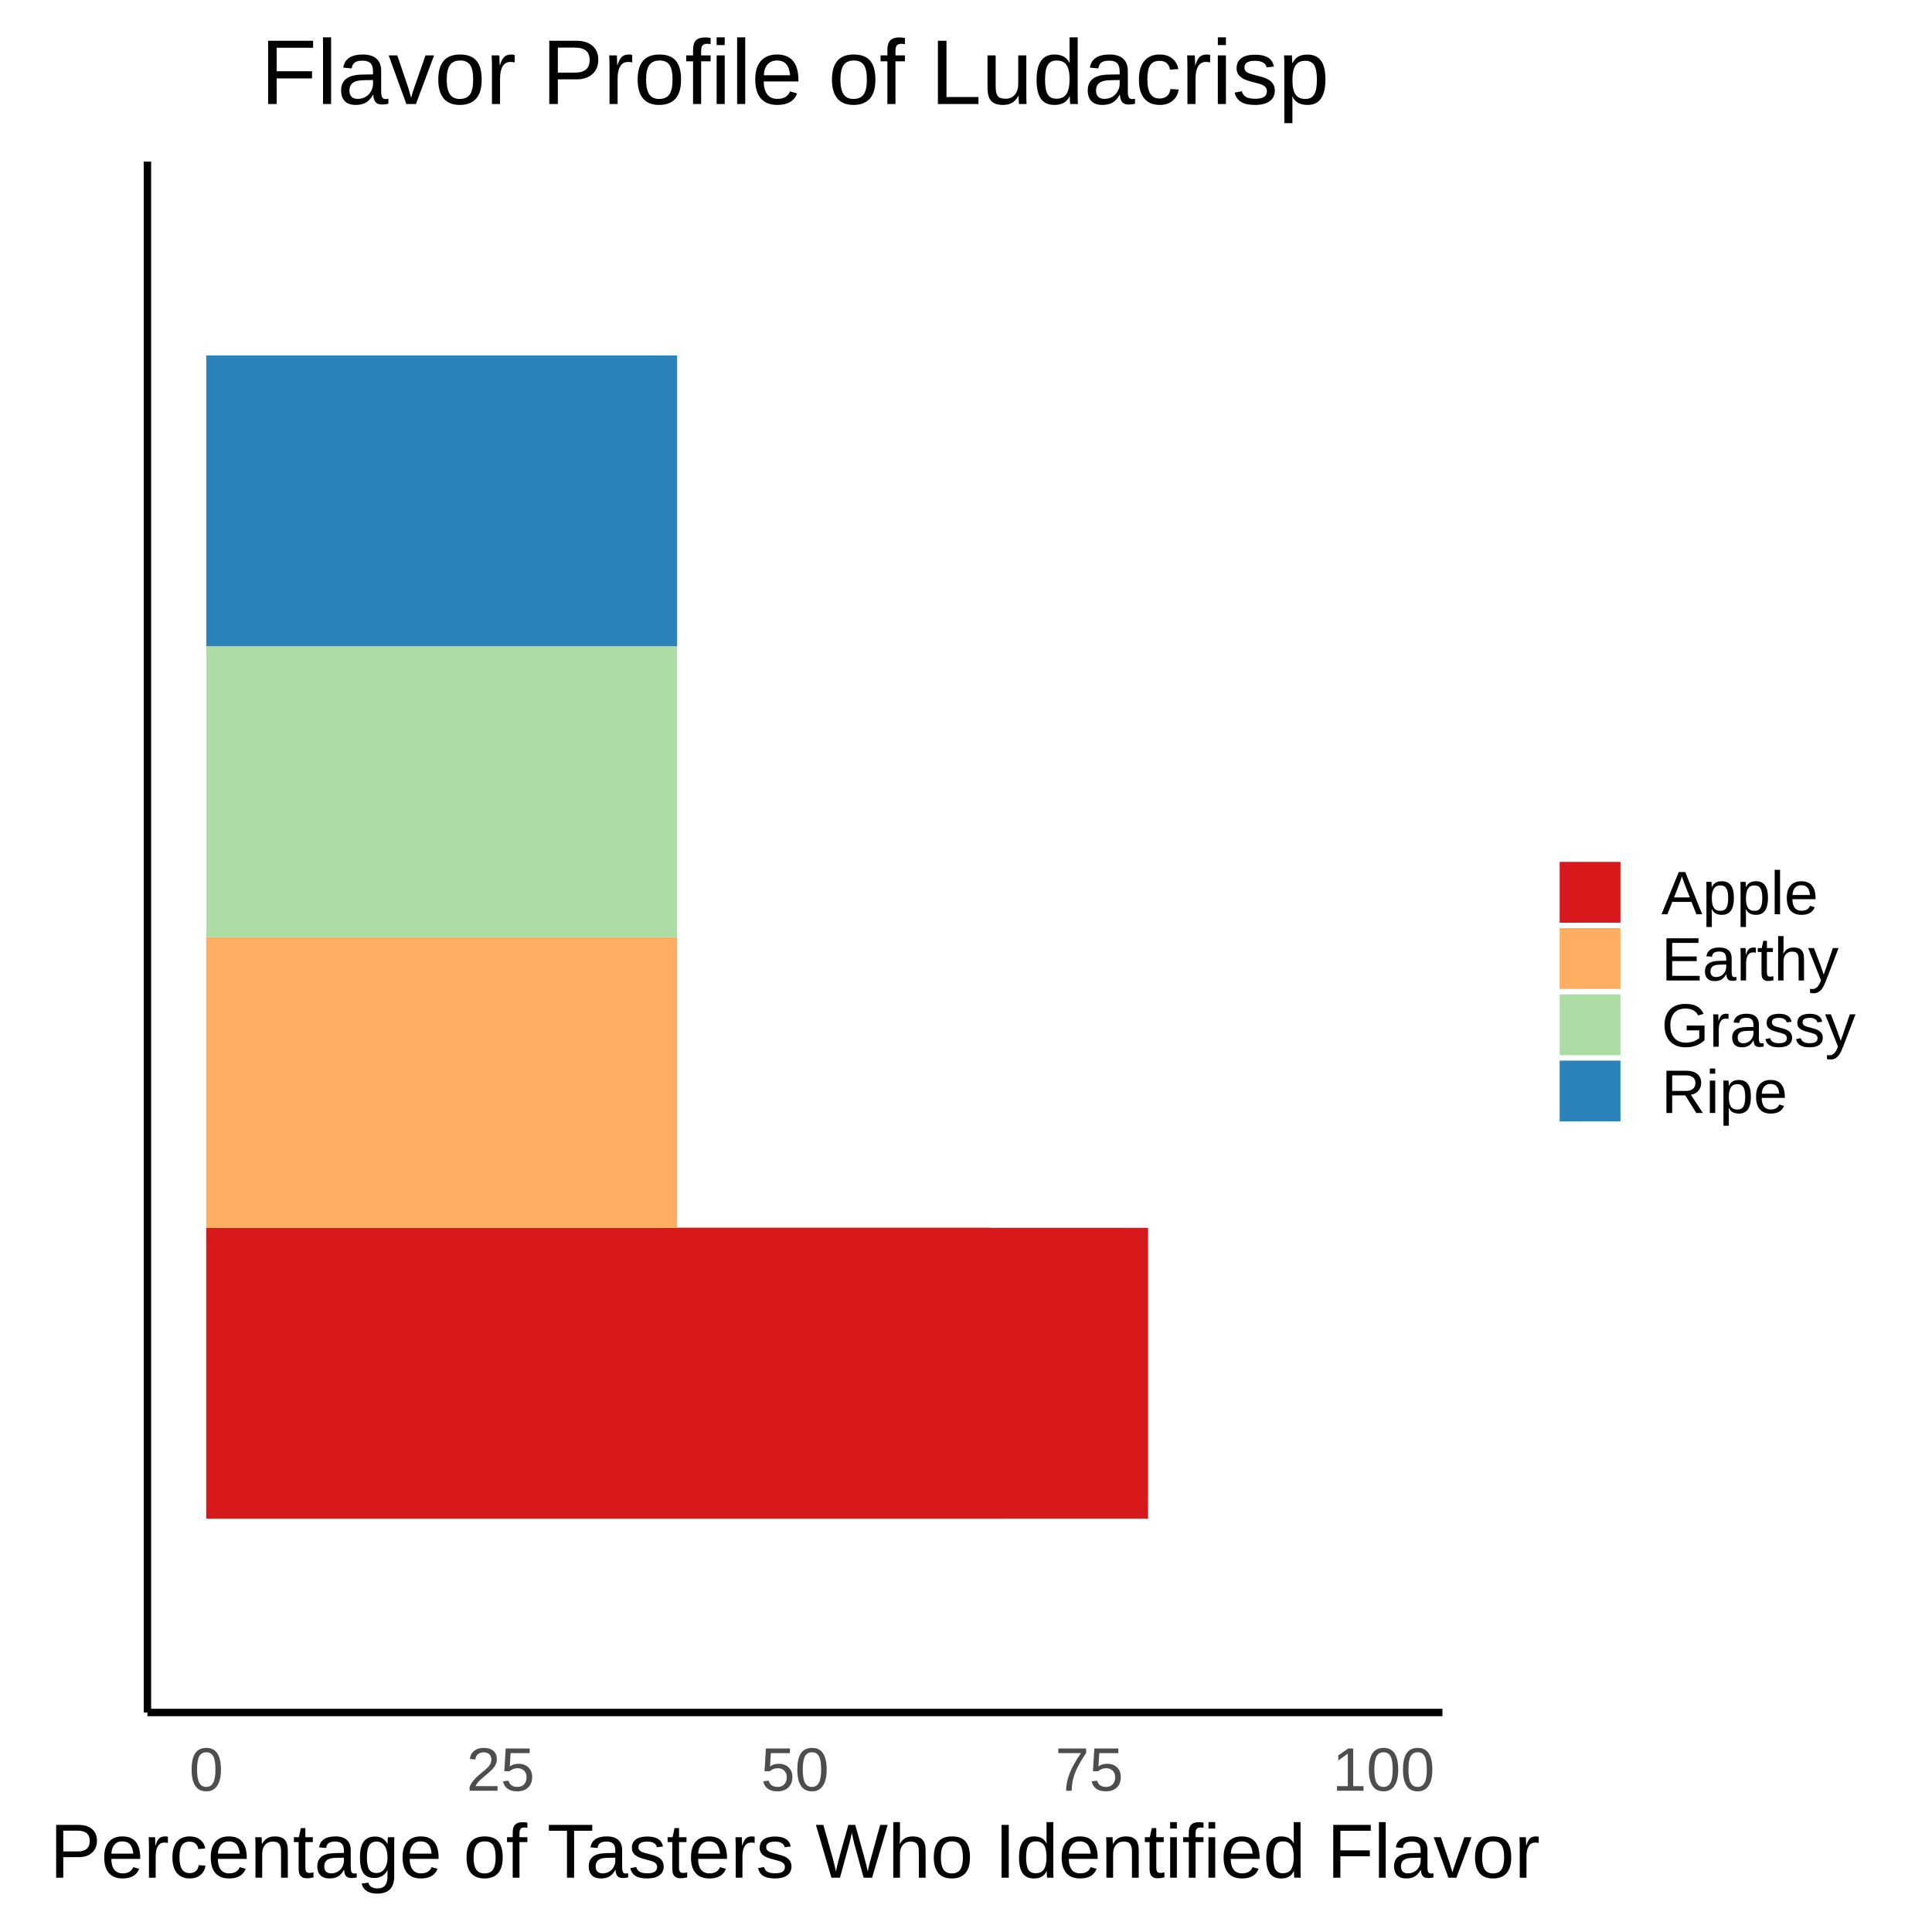
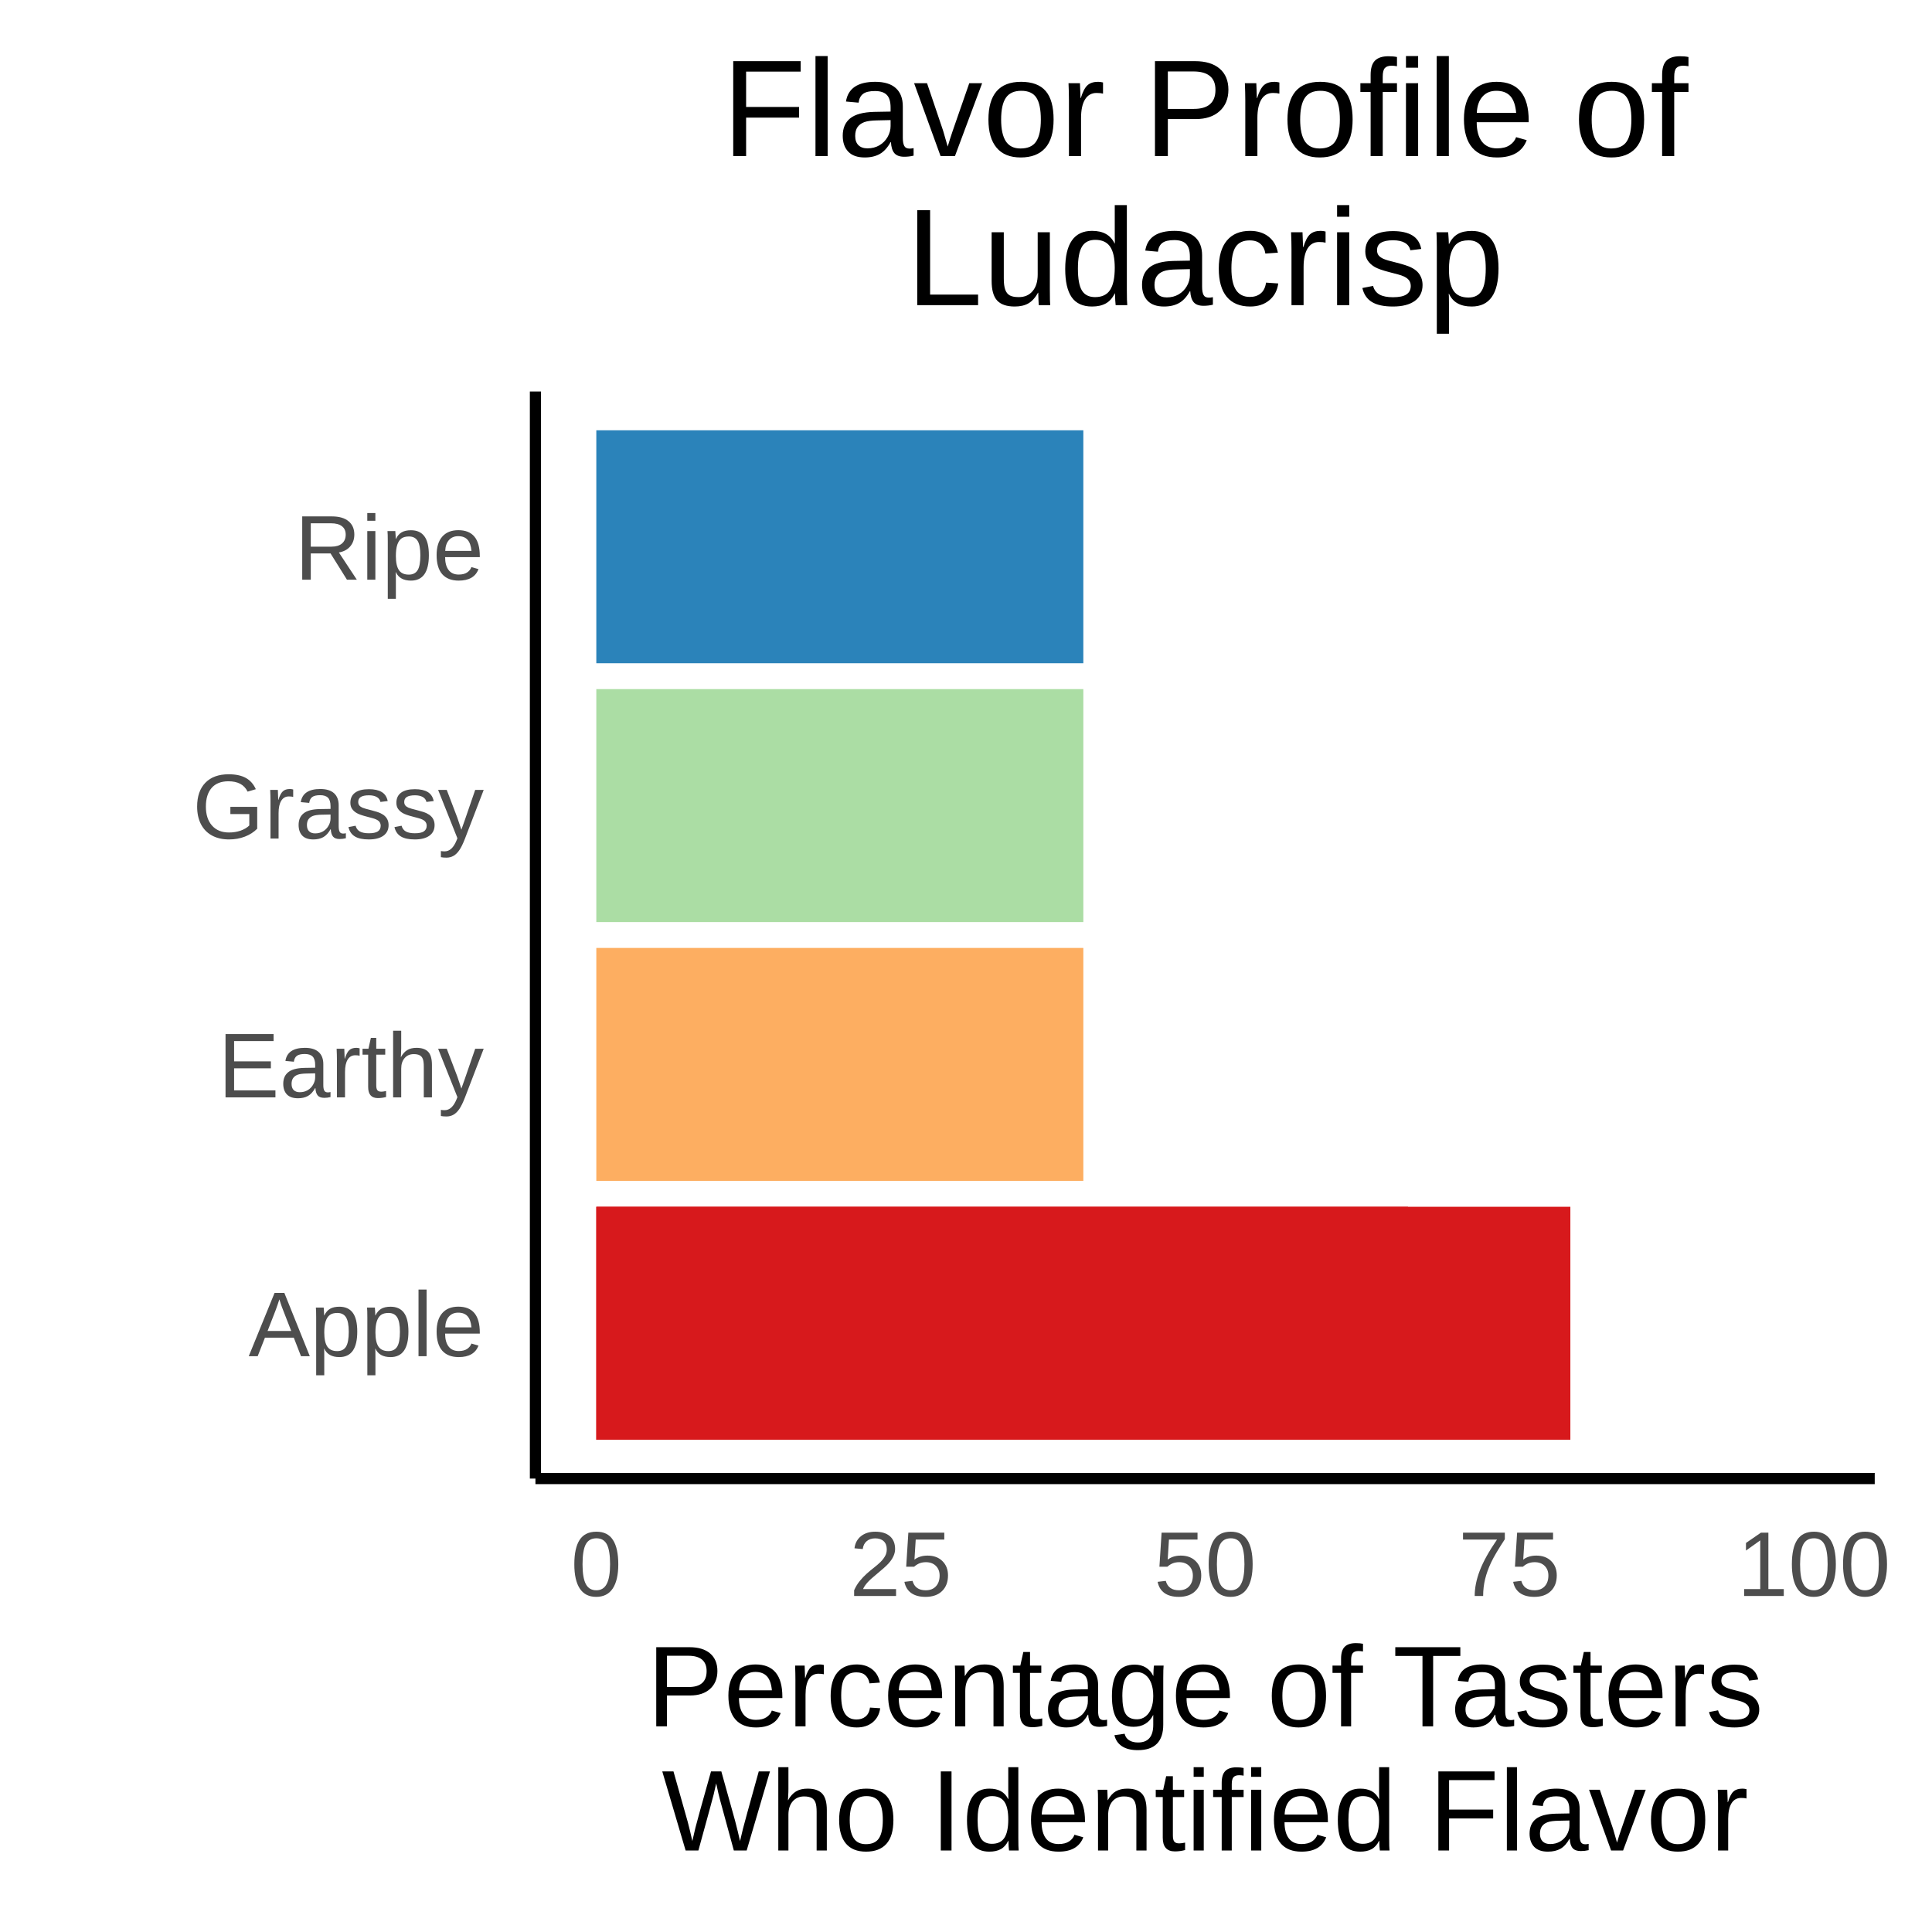
<svg xmlns="http://www.w3.org/2000/svg" class="svglite" width="504.00pt" height="504.00pt" viewBox="0 0 504.00 504.00">
  <defs>
    <style type="text/css">
    .svglite line, .svglite polyline, .svglite polygon, .svglite path, .svglite rect, .svglite circle {
      fill: none;
      stroke: #000000;
      stroke-linecap: round;
      stroke-linejoin: round;
      stroke-miterlimit: 10.00;
    }
    .svglite text {
      white-space: pre;
    }
  </style>
  </defs>
  <rect width="100%" height="100%" style="stroke: none; fill: #FFFFFF;" />
  <defs>
    <clipPath id="cpMC4wMHw1MDQuMDB8MC4wMHw1MDQuMDA=">
      <rect x="0.00" y="0.00" width="504.00" height="504.00" />
    </clipPath>
  </defs>
  <g clip-path="url(#cpMC4wMHw1MDQuMDB8MC4wMHw1MDQuMDA=)">
-     <rect x="0.00" y="0.00" width="504.00" height="504.00" style="stroke-width: 1.94; stroke: #FFFFFF; fill: #FFFFFF;" />
+     <rect x="0.00" y="0.00" width="504.00" height="504.00" style="stroke-width: 2.91; stroke: #FFFFFF; fill: #FFFFFF;" />
  </g>
  <defs>
-     <clipPath id="cpMzguNDZ8Mzc2LjI4fDQyLjE2fDQ0Ni43Mw==">
-       <rect x="38.46" y="42.16" width="337.82" height="404.57" />
+     <clipPath id="cpMTM5LjY4fDQ4OS4wNnwxMDIuMTN8Mzg1Ljcx">
+       <rect x="139.68" y="102.13" width="349.38" height="283.58" />
    </clipPath>
  </defs>
-   <g clip-path="url(#cpMzguNDZ8Mzc2LjI4fDQyLjE2fDQ0Ni43Mw==)">
-     <rect x="38.46" y="42.16" width="337.82" height="404.57" style="stroke-width: 1.94; stroke: none; fill: #FFFFFF;" />
-     <rect x="53.81" y="320.30" width="245.69" height="75.86" style="stroke-width: 1.07; stroke: none; stroke-linecap: butt; stroke-linejoin: miter; fill: #D7191C;" />
-     <rect x="53.81" y="320.30" width="204.74" height="75.86" style="stroke-width: 1.07; stroke: none; stroke-linecap: butt; stroke-linejoin: miter; fill: #D7191C;" />
-     <rect x="53.81" y="244.45" width="122.84" height="75.86" style="stroke-width: 1.07; stroke: none; stroke-linecap: butt; stroke-linejoin: miter; fill: #FDAE61;" />
-     <rect x="53.81" y="168.59" width="122.84" height="75.86" style="stroke-width: 1.07; stroke: none; stroke-linecap: butt; stroke-linejoin: miter; fill: #ABDDA4;" />
-     <rect x="53.81" y="92.73" width="122.84" height="75.86" style="stroke-width: 1.07; stroke: none; stroke-linecap: butt; stroke-linejoin: miter; fill: #2B83BA;" />
+   <g clip-path="url(#cpMTM5LjY4fDQ4OS4wNnwxMDIuMTN8Mzg1Ljcx)">
+     <rect x="139.68" y="102.13" width="349.38" height="283.58" style="stroke-width: 2.91; stroke: none; fill: #FFFFFF;" />
+     <rect x="155.56" y="314.81" width="254.10" height="60.77" style="stroke-width: 1.07; stroke: none; stroke-linecap: butt; stroke-linejoin: miter; fill: #D7191C;" />
+     <rect x="155.56" y="314.81" width="211.75" height="60.77" style="stroke-width: 1.07; stroke: none; stroke-linecap: butt; stroke-linejoin: miter; fill: #D7191C;" />
+     <rect x="155.56" y="247.29" width="127.05" height="60.77" style="stroke-width: 1.07; stroke: none; stroke-linecap: butt; stroke-linejoin: miter; fill: #FDAE61;" />
+     <rect x="155.56" y="179.77" width="127.05" height="60.77" style="stroke-width: 1.07; stroke: none; stroke-linecap: butt; stroke-linejoin: miter; fill: #ABDDA4;" />
+     <rect x="155.56" y="112.25" width="127.05" height="60.77" style="stroke-width: 1.07; stroke: none; stroke-linecap: butt; stroke-linejoin: miter; fill: #2B83BA;" />
  </g>
  <g clip-path="url(#cpMC4wMHw1MDQuMDB8MC4wMHw1MDQuMDA=)">
-     <polyline points="38.46,446.73 38.46,42.16 " style="stroke-width: 1.94; stroke-linecap: butt;" />
-     <polyline points="38.46,446.73 376.28,446.73 " style="stroke-width: 1.94; stroke-linecap: butt;" />
-     <text x="53.81" y="467.15" text-anchor="middle" style="font-size: 16.00px;fill: #4D4D4D; font-family: &quot;Arial&quot;;" textLength="8.90px" lengthAdjust="spacingAndGlyphs">0</text>
-     <text x="130.59" y="467.15" text-anchor="middle" style="font-size: 16.00px;fill: #4D4D4D; font-family: &quot;Arial&quot;;" textLength="17.80px" lengthAdjust="spacingAndGlyphs">25</text>
-     <text x="207.37" y="467.15" text-anchor="middle" style="font-size: 16.00px;fill: #4D4D4D; font-family: &quot;Arial&quot;;" textLength="17.80px" lengthAdjust="spacingAndGlyphs">50</text>
-     <text x="284.15" y="467.15" text-anchor="middle" style="font-size: 16.00px;fill: #4D4D4D; font-family: &quot;Arial&quot;;" textLength="17.80px" lengthAdjust="spacingAndGlyphs">75</text>
-     <text x="360.92" y="467.15" text-anchor="middle" style="font-size: 16.00px;fill: #4D4D4D; font-family: &quot;Arial&quot;;" textLength="26.70px" lengthAdjust="spacingAndGlyphs">100</text>
-     <text x="207.37" y="489.83" text-anchor="middle" style="font-size: 20.00px; font-family: &quot;Arial&quot;;" textLength="388.76px" lengthAdjust="spacingAndGlyphs">Percentage of Tasters Who Identified Flavor</text>
-     <rect x="396.20" y="185.68" width="97.83" height="117.54" style="stroke-width: 1.94; stroke: none; fill: #FFFFFF;" />
-     <rect x="406.17" y="224.13" width="17.28" height="17.28" style="stroke-width: 1.94; stroke: none; fill: #FFFFFF;" />
-     <rect x="406.87" y="224.84" width="15.86" height="15.86" style="stroke-width: 1.07; stroke: none; stroke-linecap: butt; stroke-linejoin: miter; fill: #D7191C;" />
-     <rect x="406.17" y="241.41" width="17.28" height="17.28" style="stroke-width: 1.94; stroke: none; fill: #FFFFFF;" />
-     <rect x="406.87" y="242.12" width="15.86" height="15.86" style="stroke-width: 1.07; stroke: none; stroke-linecap: butt; stroke-linejoin: miter; fill: #FDAE61;" />
-     <rect x="406.17" y="258.69" width="17.28" height="17.28" style="stroke-width: 1.94; stroke: none; fill: #FFFFFF;" />
-     <rect x="406.87" y="259.40" width="15.86" height="15.86" style="stroke-width: 1.07; stroke: none; stroke-linecap: butt; stroke-linejoin: miter; fill: #ABDDA4;" />
-     <rect x="406.17" y="275.97" width="17.28" height="17.28" style="stroke-width: 1.94; stroke: none; fill: #FFFFFF;" />
-     <rect x="406.87" y="276.68" width="15.86" height="15.86" style="stroke-width: 1.07; stroke: none; stroke-linecap: butt; stroke-linejoin: miter; fill: #2B83BA;" />
-     <text x="433.41" y="238.50" style="font-size: 16.00px; font-family: &quot;Arial&quot;;" textLength="40.92px" lengthAdjust="spacingAndGlyphs">Apple</text>
-     <text x="433.41" y="255.78" style="font-size: 16.00px; font-family: &quot;Arial&quot;;" textLength="46.24px" lengthAdjust="spacingAndGlyphs">Earthy</text>
-     <text x="433.41" y="273.06" style="font-size: 16.00px; font-family: &quot;Arial&quot;;" textLength="50.67px" lengthAdjust="spacingAndGlyphs">Grassy</text>
-     <text x="433.41" y="290.34" style="font-size: 16.00px; font-family: &quot;Arial&quot;;" textLength="32.91px" lengthAdjust="spacingAndGlyphs">Ripe</text>
-     <text x="207.37" y="27.14" text-anchor="middle" style="font-size: 24.00px; font-family: &quot;Arial&quot;;" textLength="278.78px" lengthAdjust="spacingAndGlyphs">Flavor Profile of Ludacrisp</text>
+     <polyline points="139.68,385.71 139.68,102.13 " style="stroke-width: 2.91; stroke-linecap: butt;" />
+     <text x="126.23" y="353.79" text-anchor="end" style="font-size: 24.00px;fill: #4D4D4D; font-family: &quot;Arial&quot;;" textLength="61.38px" lengthAdjust="spacingAndGlyphs">Apple</text>
+     <text x="126.23" y="286.27" text-anchor="end" style="font-size: 24.00px;fill: #4D4D4D; font-family: &quot;Arial&quot;;" textLength="69.36px" lengthAdjust="spacingAndGlyphs">Earthy</text>
+     <text x="126.23" y="218.75" text-anchor="end" style="font-size: 24.00px;fill: #4D4D4D; font-family: &quot;Arial&quot;;" textLength="76.02px" lengthAdjust="spacingAndGlyphs">Grassy</text>
+     <text x="126.23" y="151.23" text-anchor="end" style="font-size: 24.00px;fill: #4D4D4D; font-family: &quot;Arial&quot;;" textLength="49.36px" lengthAdjust="spacingAndGlyphs">Ripe</text>
+     <polyline points="139.68,385.71 489.06,385.71 " style="stroke-width: 2.91; stroke-linecap: butt;" />
+     <text x="155.56" y="416.34" text-anchor="middle" style="font-size: 24.00px;fill: #4D4D4D; font-family: &quot;Arial&quot;;" textLength="13.35px" lengthAdjust="spacingAndGlyphs">0</text>
+     <text x="234.96" y="416.34" text-anchor="middle" style="font-size: 24.00px;fill: #4D4D4D; font-family: &quot;Arial&quot;;" textLength="26.70px" lengthAdjust="spacingAndGlyphs">25</text>
+     <text x="314.37" y="416.34" text-anchor="middle" style="font-size: 24.00px;fill: #4D4D4D; font-family: &quot;Arial&quot;;" textLength="26.70px" lengthAdjust="spacingAndGlyphs">50</text>
+     <text x="393.77" y="416.34" text-anchor="middle" style="font-size: 24.00px;fill: #4D4D4D; font-family: &quot;Arial&quot;;" textLength="26.70px" lengthAdjust="spacingAndGlyphs">75</text>
+     <text x="473.18" y="416.34" text-anchor="middle" style="font-size: 24.00px;fill: #4D4D4D; font-family: &quot;Arial&quot;;" textLength="40.05px" lengthAdjust="spacingAndGlyphs">100</text>
+     <text x="314.37" y="450.34" text-anchor="middle" style="font-size: 30.00px; font-family: &quot;Arial&quot;;" textLength="291.30px" lengthAdjust="spacingAndGlyphs">Percentage of Tasters</text>
+     <text x="314.37" y="482.74" text-anchor="middle" style="font-size: 30.00px; font-family: &quot;Arial&quot;;" textLength="283.47px" lengthAdjust="spacingAndGlyphs">Who Identified Flavor</text>
+     <text x="314.37" y="40.72" text-anchor="middle" style="font-size: 36.00px; font-family: &quot;Arial&quot;;" textLength="252.09px" lengthAdjust="spacingAndGlyphs">Flavor Profile of</text>
+     <text x="314.37" y="79.60" text-anchor="middle" style="font-size: 36.00px; font-family: &quot;Arial&quot;;" textLength="156.10px" lengthAdjust="spacingAndGlyphs">Ludacrisp</text>
  </g>
</svg>
